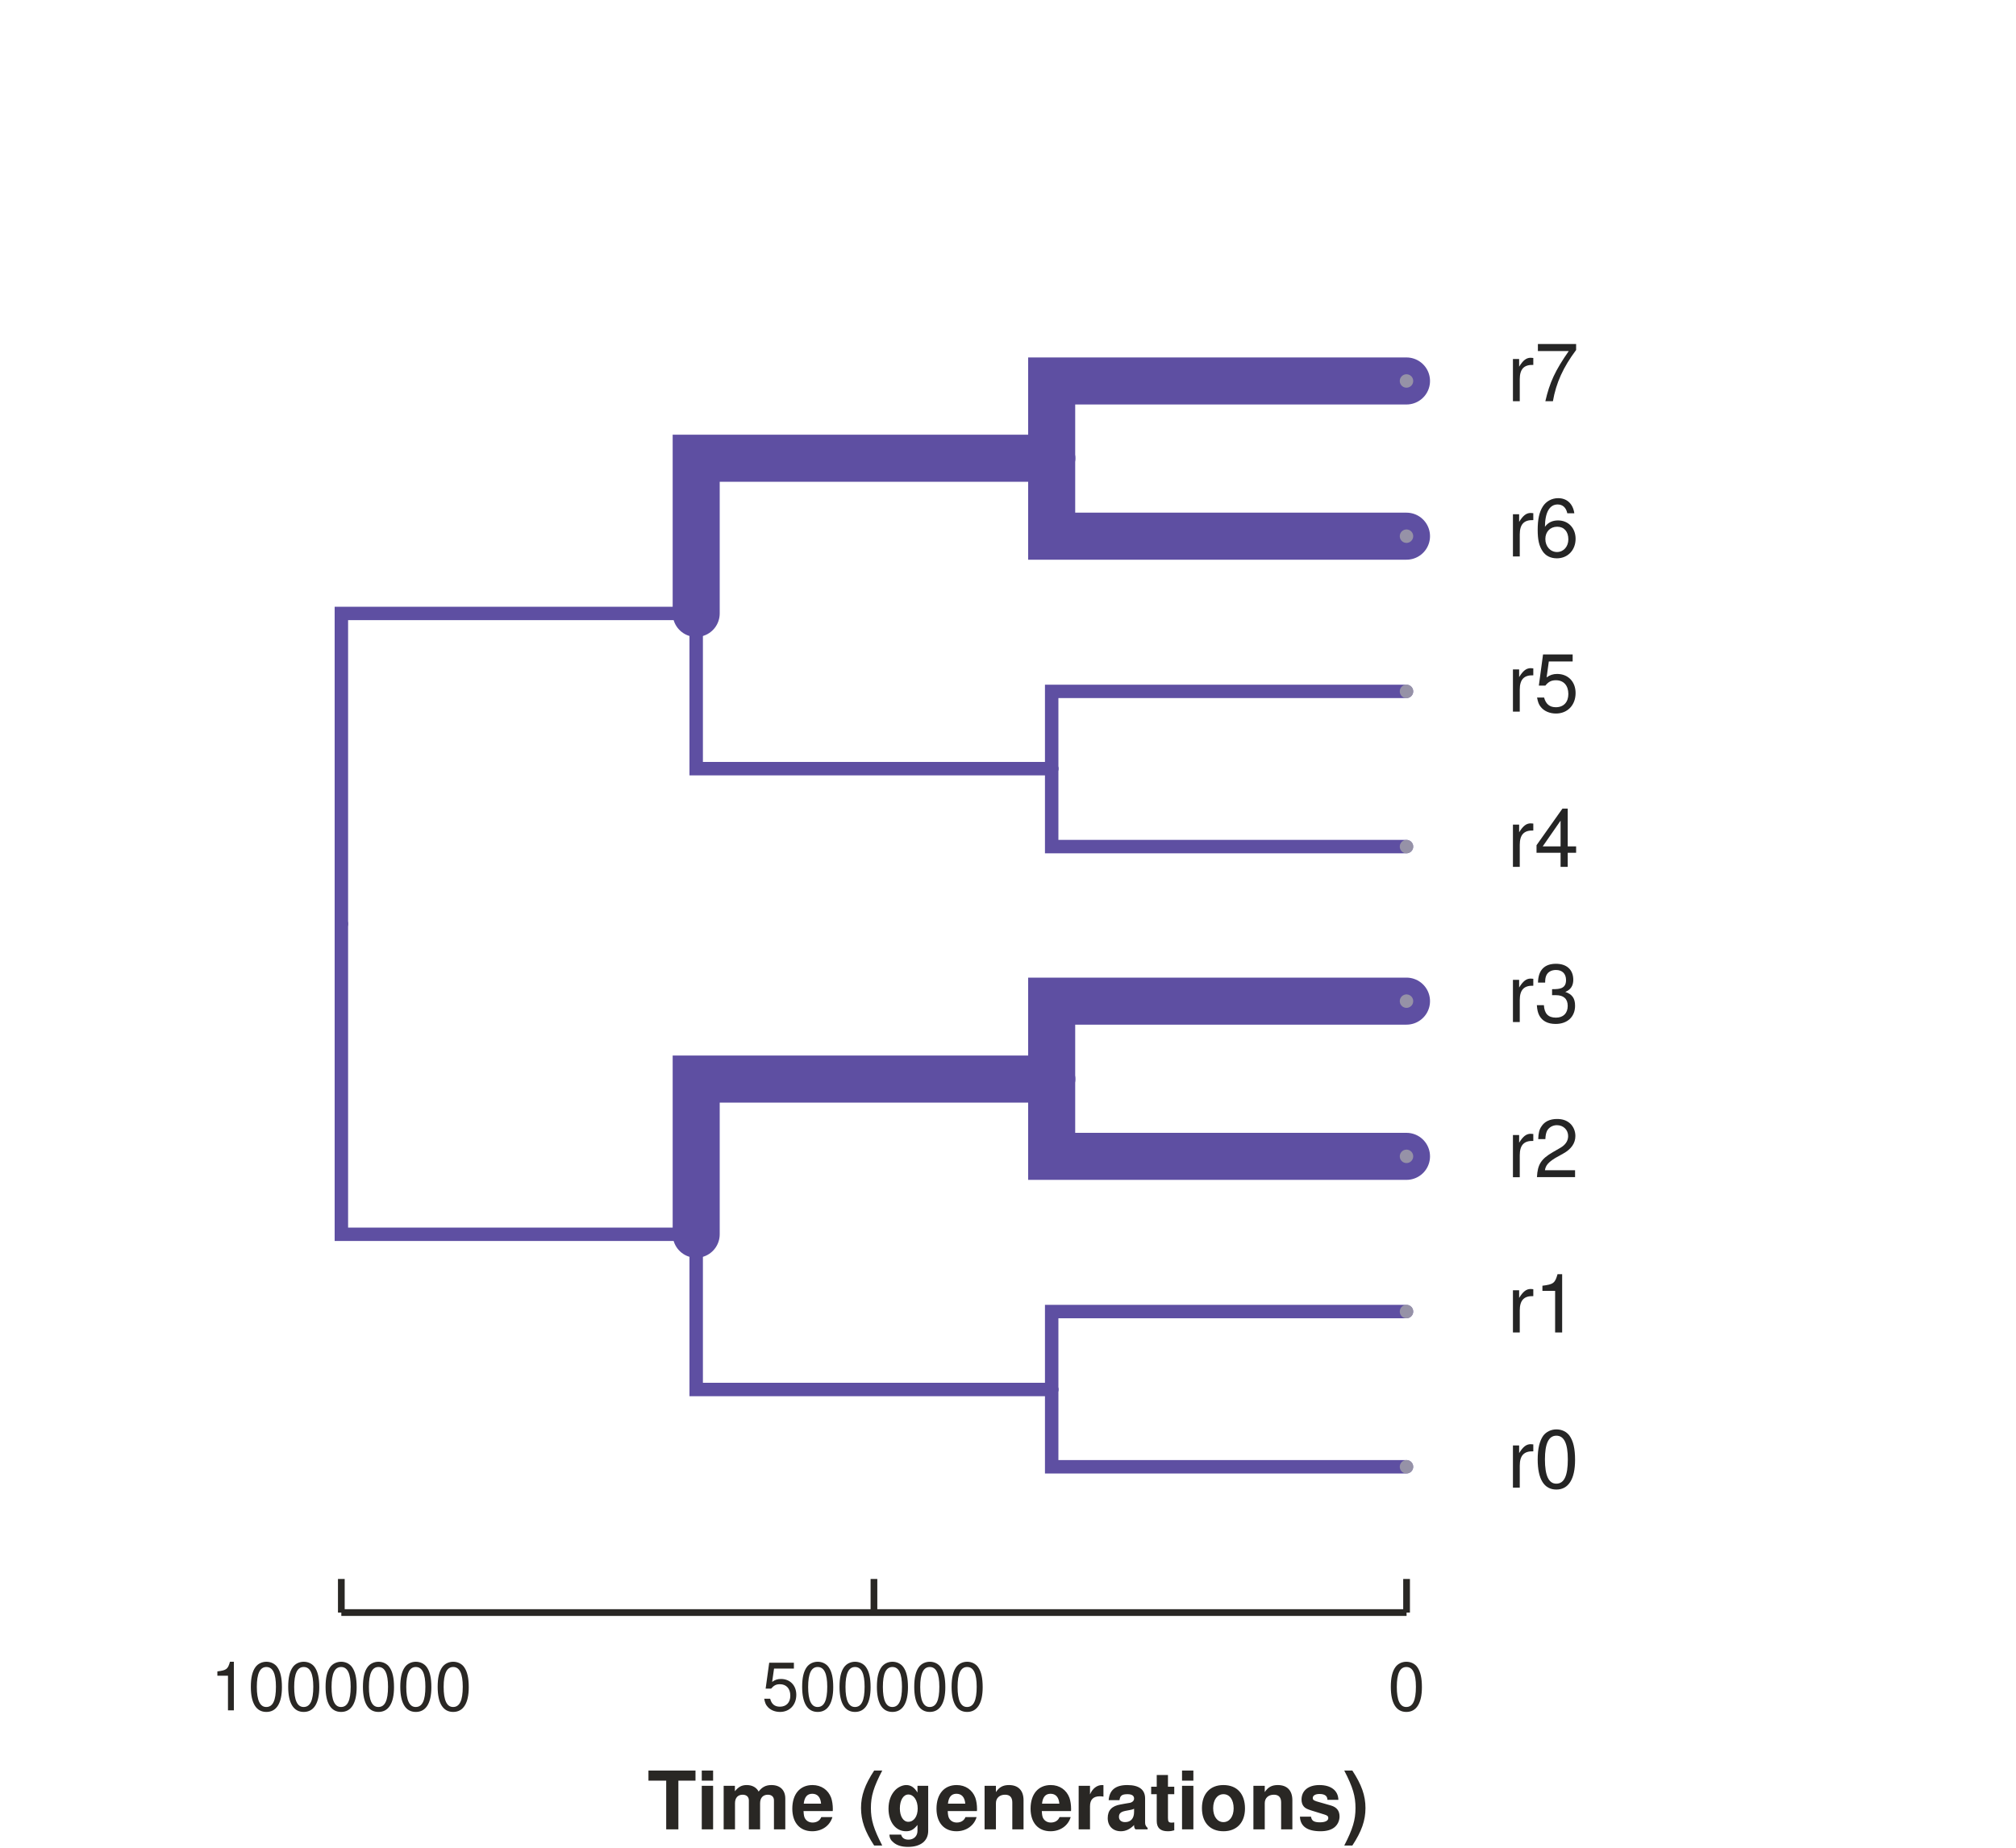
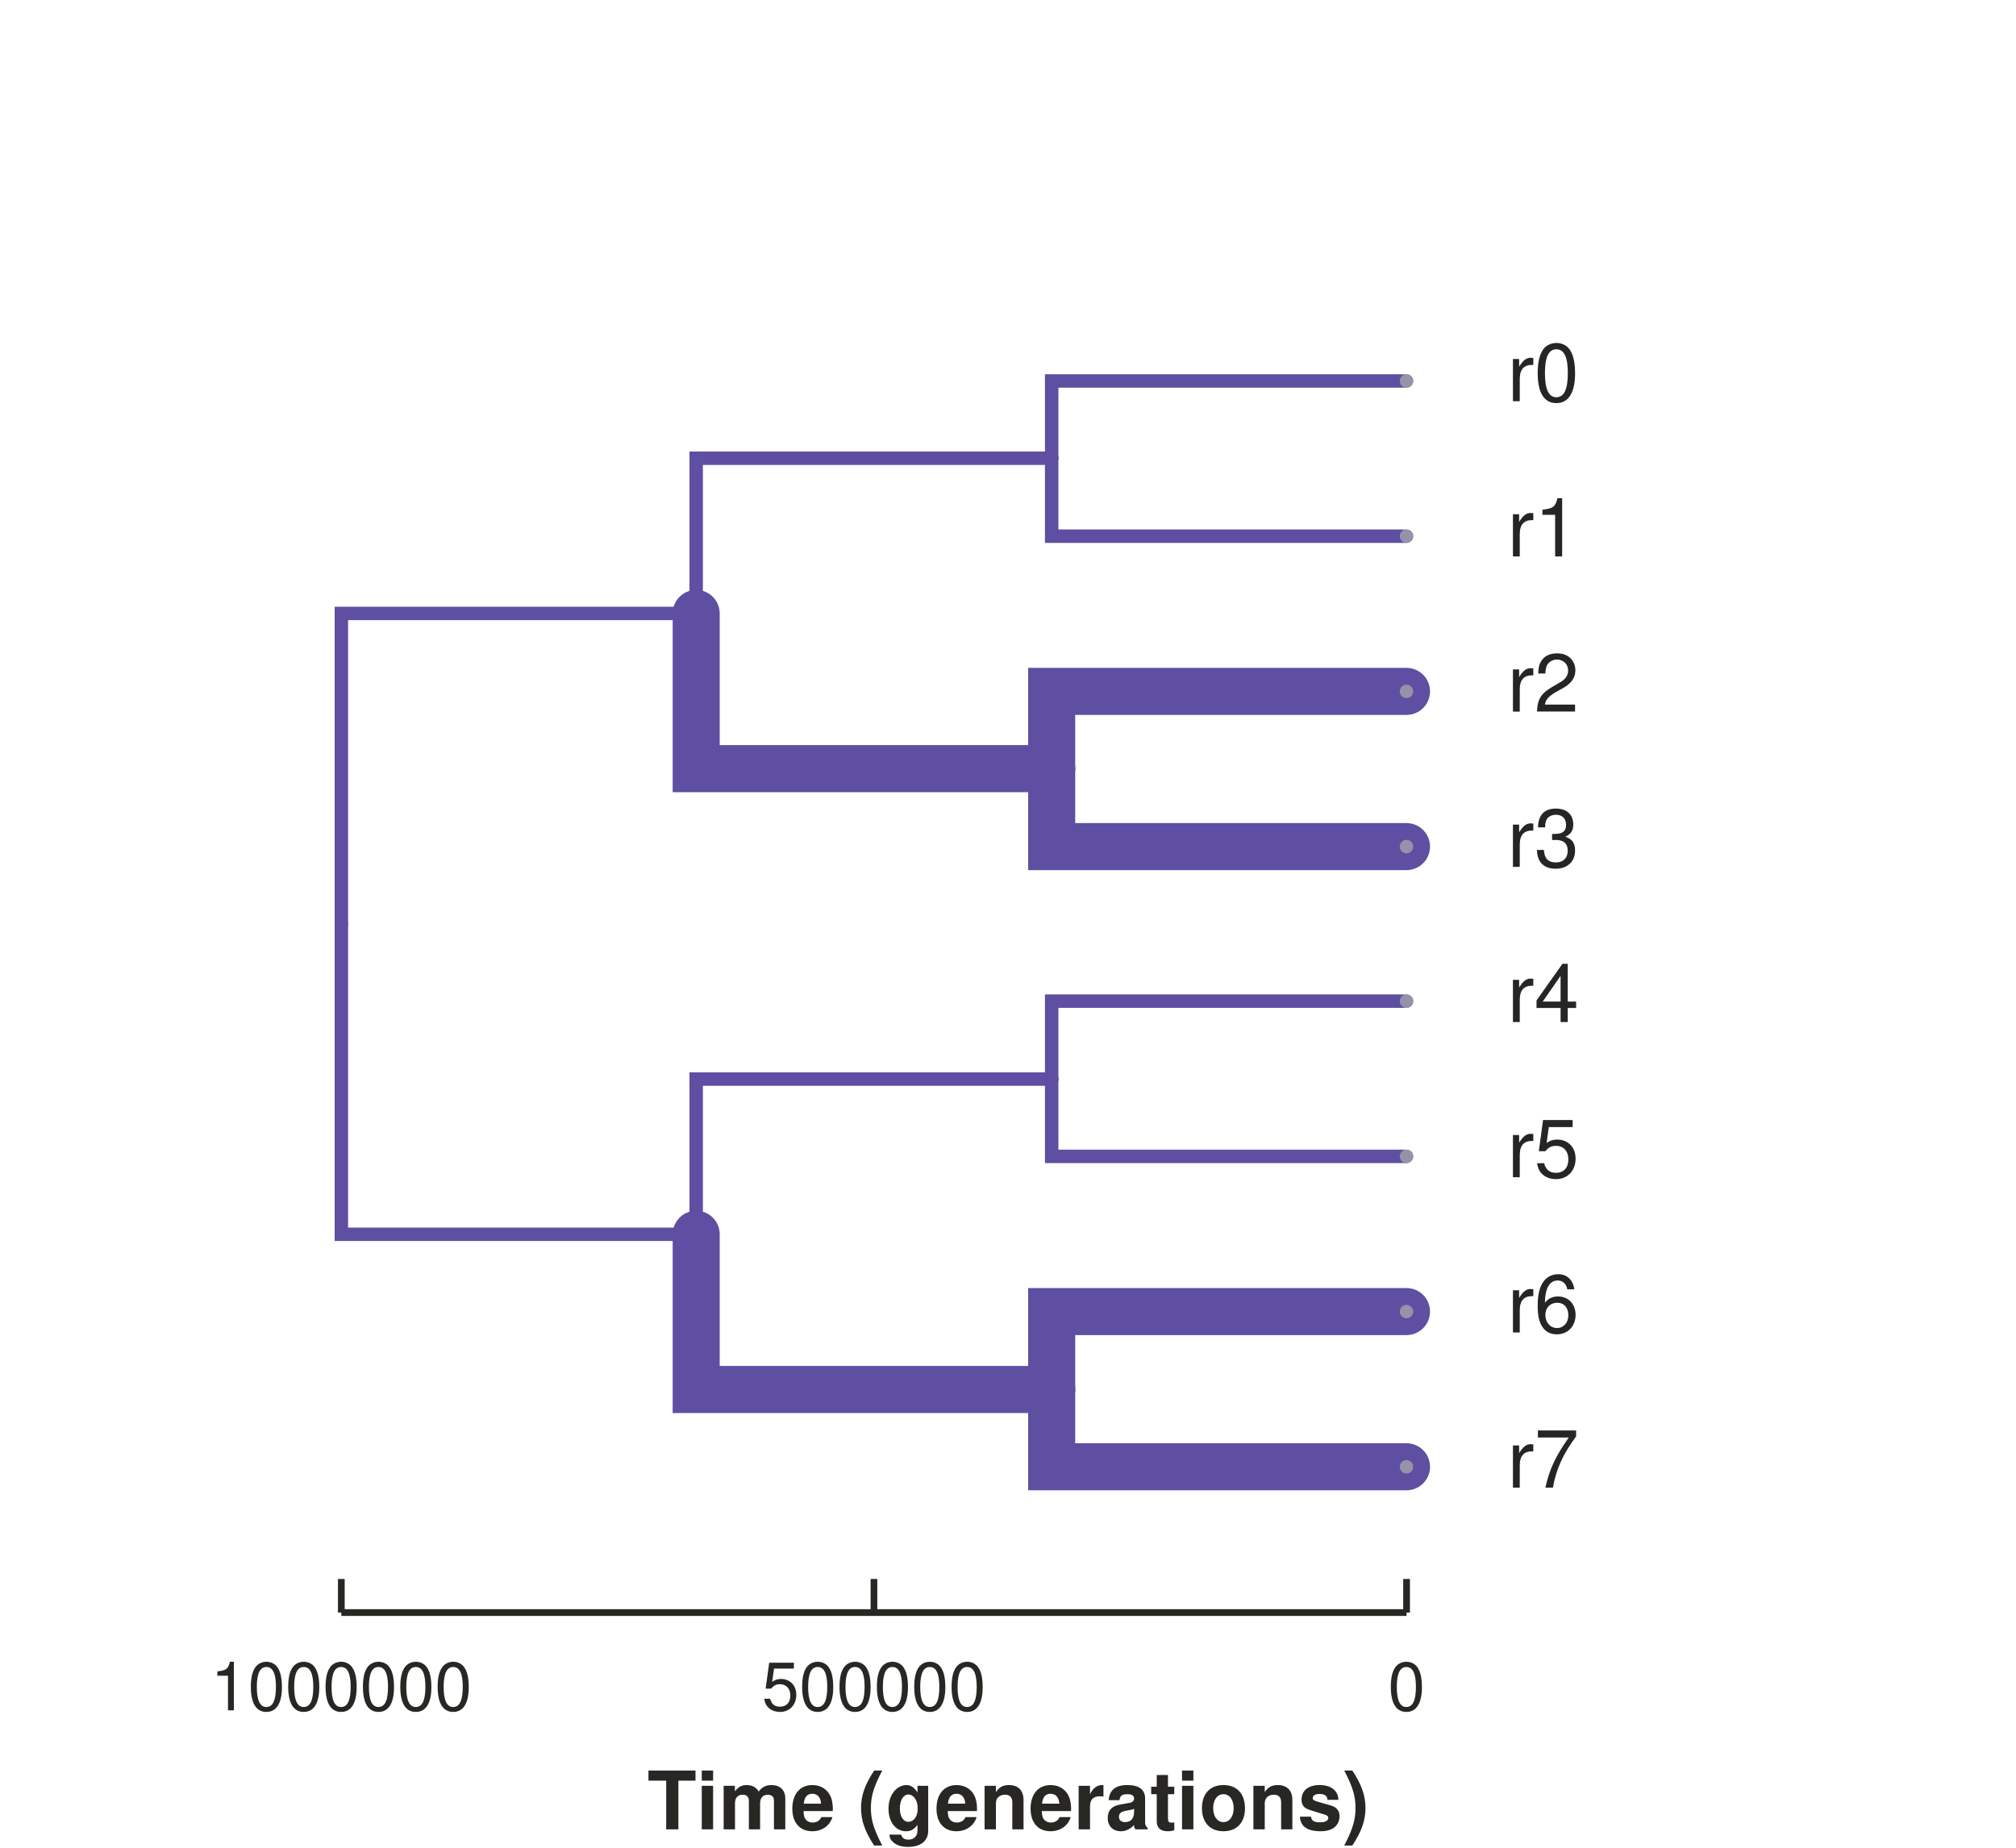
- <svg xmlns="http://www.w3.org/2000/svg" class="toyplot-canvas-Canvas" width="300.0px" height="275.0px" viewBox="0 0 300.0 275.0" preserveAspectRatio="xMidYMid meet" style="background-color:transparent;border-color:#292724;border-style:none;border-width:1.0;fill:rgb(16.1%,15.3%,14.1%);fill-opacity:1.0;font-family:Helvetica;font-size:12px;opacity:1.0;stroke:rgb(16.1%,15.3%,14.1%);stroke-opacity:1.0;stroke-width:1.0" id="t2a691448c2fd4287b737e82a01ccb56d">
-   <g class="toyplot-coordinates-Cartesian" id="tfde8e2b5907d458095713820581cfe2f">
-     <clipPath id="t8442591770514251b09884cd7975b134">
+ <svg xmlns="http://www.w3.org/2000/svg" class="toyplot-canvas-Canvas" width="300.0px" height="275.0px" viewBox="0 0 300.0 275.0" preserveAspectRatio="xMidYMid meet" style="background-color:transparent;border-color:#292724;border-style:none;border-width:1.0;fill:rgb(16.1%,15.3%,14.1%);fill-opacity:1.0;font-family:Helvetica;font-size:12px;opacity:1.0;stroke:rgb(16.1%,15.3%,14.1%);stroke-opacity:1.0;stroke-width:1.0" id="t1d0b0674357848e4be66aeaf78dea719">
+   <g class="toyplot-coordinates-Cartesian" id="t36dde5b293a646bebf9d0592bdf66bc9">
+     <clipPath id="t9196e048a94145e8aa2107dd4707861f">
      <rect x="35.0" y="35.0" width="230.0" height="205.0" />
    </clipPath>
-     <g clip-path="url(#t8442591770514251b09884cd7975b134)">
-       <g class="toytree-mark-Toytree" id="tbc308be669a44a15a853cd1a6c7f854f">
+     <g clip-path="url(#t9196e048a94145e8aa2107dd4707861f)">
+       <g class="toytree-mark-Toytree" id="tdcbb39c90cd44525a33d2bf0a01c4233">
        <g class="toytree-Edges" style="stroke:rgb(14.5%,14.5%,14.5%);stroke-opacity:1.0;stroke-linecap:round;stroke-width:2.0;fill:none">
-           <path d="M 156.5 206.8 L 156.5 218.3 L 209.3 218.3" id="8,0" style="stroke:rgb(36.9%,31.0%,63.5%);stroke-opacity:1.0;stroke-width:2.0" />
-           <path d="M 156.5 206.8 L 156.5 195.2 L 209.3 195.2" id="8,1" style="stroke:rgb(36.9%,31.0%,63.5%);stroke-opacity:1.0;stroke-width:2.0" />
-           <path d="M 156.5 160.6 L 156.5 172.1 L 209.3 172.1" id="9,2" style="stroke:rgb(36.9%,31.0%,63.5%);stroke-opacity:1.0;stroke-width:7.0" />
-           <path d="M 156.5 160.6 L 156.5 149.0 L 209.3 149.0" id="9,3" style="stroke:rgb(36.9%,31.0%,63.5%);stroke-opacity:1.0;stroke-width:7.0" />
-           <path d="M 156.5 114.4 L 156.5 126.0 L 209.3 126.0" id="11,4" style="stroke:rgb(36.9%,31.0%,63.5%);stroke-opacity:1.0;stroke-width:2.0" />
-           <path d="M 156.5 114.4 L 156.5 102.9 L 209.3 102.9" id="11,5" style="stroke:rgb(36.9%,31.0%,63.5%);stroke-opacity:1.0;stroke-width:2.0" />
-           <path d="M 156.5 68.2 L 156.5 79.8 L 209.3 79.8" id="12,6" style="stroke:rgb(36.9%,31.0%,63.5%);stroke-opacity:1.0;stroke-width:7.0" />
-           <path d="M 156.5 68.2 L 156.5 56.7 L 209.3 56.7" id="12,7" style="stroke:rgb(36.9%,31.0%,63.5%);stroke-opacity:1.0;stroke-width:7.0" />
-           <path d="M 103.6 183.7 L 103.6 206.8 L 156.5 206.8" id="10,8" style="stroke:rgb(36.9%,31.0%,63.5%);stroke-opacity:1.0;stroke-width:2.0" />
-           <path d="M 103.6 183.7 L 103.6 160.6 L 156.5 160.6" id="10,9" style="stroke:rgb(36.9%,31.0%,63.5%);stroke-opacity:1.0;stroke-width:7.0" />
-           <path d="M 50.8 137.5 L 50.8 183.7 L 103.6 183.7" id="14,10" style="stroke:rgb(36.9%,31.0%,63.5%);stroke-opacity:1.0;stroke-width:2.0" />
-           <path d="M 103.6 91.3 L 103.6 114.4 L 156.5 114.4" id="13,11" style="stroke:rgb(36.9%,31.0%,63.5%);stroke-opacity:1.0;stroke-width:2.0" />
-           <path d="M 103.6 91.3 L 103.6 68.2 L 156.5 68.2" id="13,12" style="stroke:rgb(36.9%,31.0%,63.5%);stroke-opacity:1.0;stroke-width:7.0" />
-           <path d="M 50.8 137.5 L 50.8 91.3 L 103.6 91.3" id="14,13" style="stroke:rgb(36.9%,31.0%,63.5%);stroke-opacity:1.0;stroke-width:2.0" />
+           <path d="M 156.5 68.2 L 156.5 56.7 L 209.3 56.7" id="8,0" style="stroke:rgb(36.9%,31.0%,63.5%);stroke-opacity:1.0;stroke-width:2.0" />
+           <path d="M 156.5 68.2 L 156.5 79.8 L 209.3 79.8" id="8,1" style="stroke:rgb(36.9%,31.0%,63.5%);stroke-opacity:1.0;stroke-width:2.0" />
+           <path d="M 156.5 114.4 L 156.5 102.9 L 209.3 102.9" id="9,2" style="stroke:rgb(36.9%,31.0%,63.5%);stroke-opacity:1.0;stroke-width:7.0" />
+           <path d="M 156.5 114.4 L 156.5 126.0 L 209.3 126.0" id="9,3" style="stroke:rgb(36.9%,31.0%,63.5%);stroke-opacity:1.0;stroke-width:7.0" />
+           <path d="M 156.5 160.6 L 156.5 149.0 L 209.3 149.0" id="11,4" style="stroke:rgb(36.9%,31.0%,63.5%);stroke-opacity:1.0;stroke-width:2.0" />
+           <path d="M 156.5 160.6 L 156.5 172.1 L 209.3 172.1" id="11,5" style="stroke:rgb(36.9%,31.0%,63.5%);stroke-opacity:1.0;stroke-width:2.0" />
+           <path d="M 156.5 206.8 L 156.5 195.2 L 209.3 195.2" id="12,6" style="stroke:rgb(36.9%,31.0%,63.5%);stroke-opacity:1.0;stroke-width:7.0" />
+           <path d="M 156.5 206.8 L 156.5 218.3 L 209.3 218.3" id="12,7" style="stroke:rgb(36.9%,31.0%,63.5%);stroke-opacity:1.0;stroke-width:7.0" />
+           <path d="M 103.6 91.3 L 103.6 68.2 L 156.5 68.2" id="10,8" style="stroke:rgb(36.9%,31.0%,63.5%);stroke-opacity:1.0;stroke-width:2.0" />
+           <path d="M 103.6 91.3 L 103.6 114.4 L 156.5 114.4" id="10,9" style="stroke:rgb(36.9%,31.0%,63.5%);stroke-opacity:1.0;stroke-width:7.0" />
+           <path d="M 50.8 137.5 L 50.8 91.3 L 103.6 91.3" id="14,10" style="stroke:rgb(36.9%,31.0%,63.5%);stroke-opacity:1.0;stroke-width:2.0" />
+           <path d="M 103.6 183.7 L 103.6 160.6 L 156.5 160.6" id="13,11" style="stroke:rgb(36.9%,31.0%,63.5%);stroke-opacity:1.0;stroke-width:2.0" />
+           <path d="M 103.6 183.7 L 103.6 206.8 L 156.5 206.8" id="13,12" style="stroke:rgb(36.9%,31.0%,63.5%);stroke-opacity:1.0;stroke-width:7.0" />
+           <path d="M 50.8 137.5 L 50.8 183.7 L 103.6 183.7" id="14,13" style="stroke:rgb(36.9%,31.0%,63.5%);stroke-opacity:1.0;stroke-width:2.0" />
        </g>
        <g class="toytree-AlignEdges" style="stroke:rgb(66.0%,66.0%,66.0%);stroke-opacity:0.75;stroke-dasharray:2,4;stroke-linecap:round;stroke-width:2">
+           <path d="M 209.3 56.7 L 209.3 56.7" />
+           <path d="M 209.3 79.8 L 209.3 79.8" />
+           <path d="M 209.3 102.9 L 209.3 102.9" />
+           <path d="M 209.3 126.0 L 209.3 126.0" />
+           <path d="M 209.3 149.0 L 209.3 149.0" />
+           <path d="M 209.3 172.1 L 209.3 172.1" />
+           <path d="M 209.3 195.2 L 209.3 195.2" />
          <path d="M 209.3 218.3 L 209.3 218.3" />
-           <path d="M 209.3 195.2 L 209.3 195.2" />
-           <path d="M 209.3 172.1 L 209.3 172.1" />
-           <path d="M 209.3 149.0 L 209.3 149.0" />
-           <path d="M 209.3 126.0 L 209.3 126.0" />
-           <path d="M 209.3 102.9 L 209.3 102.9" />
-           <path d="M 209.3 79.8 L 209.3 79.8" />
-           <path d="M 209.3 56.7 L 209.3 56.7" />
        </g>
        <g class="toytree-AdmixEdges" style="fill:rgb(0.0%,0.0%,0.0%);fill-opacity:0.0;stroke:rgb(90.6%,54.1%,76.5%);stroke-opacity:0.6;font-size:14px;stroke-linecap:round;stroke-width:5" />
        <g class="toytree-Nodes" style="fill:rgb(40.0%,76.1%,64.7%);fill-opacity:1.0;stroke:rgb(14.9%,14.9%,14.9%);stroke-opacity:1.0;stroke-width:1.5" />
        <g class="toytree-TipLabels" style="fill:rgb(14.5%,14.5%,14.5%);fill-opacity:1.0;font-family:Helvetica;font-size:12px;font-weight:300;vertical-align:baseline;white-space:pre;stroke:none">
-           <g class="toytree-TipLabel" transform="translate(209.311,218.347)">
+           <g class="toytree-TipLabel" transform="translate(209.311,56.6526)">
            <text x="15.0" y="3.066" style="fill:rgb(14.5%,14.5%,14.5%);fill-opacity:1.0">r0</text>
          </g>
-           <g class="toytree-TipLabel" transform="translate(209.311,195.248)">
+           <g class="toytree-TipLabel" transform="translate(209.311,79.7518)">
            <text x="15.0" y="3.066" style="fill:rgb(14.5%,14.5%,14.5%);fill-opacity:1.0">r1</text>
          </g>
-           <g class="toytree-TipLabel" transform="translate(209.311,172.149)">
+           <g class="toytree-TipLabel" transform="translate(209.311,102.851)">
            <text x="15.0" y="3.066" style="fill:rgb(14.5%,14.5%,14.5%);fill-opacity:1.0">r2</text>
          </g>
-           <g class="toytree-TipLabel" transform="translate(209.311,149.05)">
+           <g class="toytree-TipLabel" transform="translate(209.311,125.95)">
            <text x="15.0" y="3.066" style="fill:rgb(14.5%,14.5%,14.5%);fill-opacity:1.0">r3</text>
          </g>
-           <g class="toytree-TipLabel" transform="translate(209.311,125.95)">
+           <g class="toytree-TipLabel" transform="translate(209.311,149.05)">
            <text x="15.0" y="3.066" style="fill:rgb(14.5%,14.5%,14.5%);fill-opacity:1.0">r4</text>
          </g>
-           <g class="toytree-TipLabel" transform="translate(209.311,102.851)">
+           <g class="toytree-TipLabel" transform="translate(209.311,172.149)">
            <text x="15.0" y="3.066" style="fill:rgb(14.5%,14.5%,14.5%);fill-opacity:1.0">r5</text>
          </g>
-           <g class="toytree-TipLabel" transform="translate(209.311,79.7518)">
+           <g class="toytree-TipLabel" transform="translate(209.311,195.248)">
            <text x="15.0" y="3.066" style="fill:rgb(14.5%,14.5%,14.5%);fill-opacity:1.0">r6</text>
          </g>
-           <g class="toytree-TipLabel" transform="translate(209.311,56.6526)">
+           <g class="toytree-TipLabel" transform="translate(209.311,218.347)">
            <text x="15.0" y="3.066" style="fill:rgb(14.5%,14.5%,14.5%);fill-opacity:1.0">r7</text>
          </g>
        </g>
      </g>
    </g>
-     <g class="toyplot-coordinates-Axis" id="tfc55cc859df84628b6414fc88d377943" transform="translate(50.0,225.0)translate(0,15.0)">
+     <g class="toyplot-coordinates-Axis" id="t6db409354d7b4e32823a3ad606077ced" transform="translate(50.0,225.0)translate(0,15.0)">
      <line x1="0.793" y1="0" x2="159.311" y2="0" style="" />
      <g>
        <line x1="0.793" y1="0" x2="0.793" y2="-5" style="" />
        <line x1="80.052" y1="0" x2="80.052" y2="-5" style="" />
        <line x1="159.311" y1="0" x2="159.311" y2="-5" style="" />
      </g>
      <g>
        <g transform="translate(0.792594,6)">
          <text x="-19.46" y="8.555" style="fill:rgb(16.1%,15.3%,14.1%);fill-opacity:1.0;font-family:helvetica;font-size:10.0px;font-weight:normal;stroke:none;vertical-align:baseline;white-space:pre">1000000</text>
        </g>
        <g transform="translate(80.05199,6)">
          <text x="-16.68" y="8.555" style="fill:rgb(16.1%,15.3%,14.1%);fill-opacity:1.0;font-family:helvetica;font-size:10.0px;font-weight:normal;stroke:none;vertical-align:baseline;white-space:pre">500000</text>
        </g>
        <g transform="translate(159.3114,6)">
          <text x="-2.78" y="8.555" style="fill:rgb(16.1%,15.3%,14.1%);fill-opacity:1.0;font-family:helvetica;font-size:10.0px;font-weight:normal;stroke:none;vertical-align:baseline;white-space:pre">0</text>
        </g>
      </g>
      <g transform="translate(100.0,22)">
        <text x="-53.676" y="10.266" style="fill:rgb(16.1%,15.3%,14.1%);fill-opacity:1.0;font-family:helvetica;font-size:12.0px;font-weight:bold;stroke:none;vertical-align:baseline;white-space:pre">Time (generations)</text>
      </g>
      <g class="toyplot-coordinates-Axis-coordinates" style="visibility:hidden" transform="">
        <line x1="0" x2="0" y1="-3.0" y2="4.5" style="stroke:rgb(43.9%,50.2%,56.5%);stroke-opacity:1.0;stroke-width:1.0" />
        <text x="0" y="-6" style="alignment-baseline:alphabetic;fill:rgb(43.9%,50.2%,56.5%);fill-opacity:1.0;font-size:10px;font-weight:normal;stroke:none;text-anchor:middle" />
      </g>
    </g>
  </g>
</svg>
